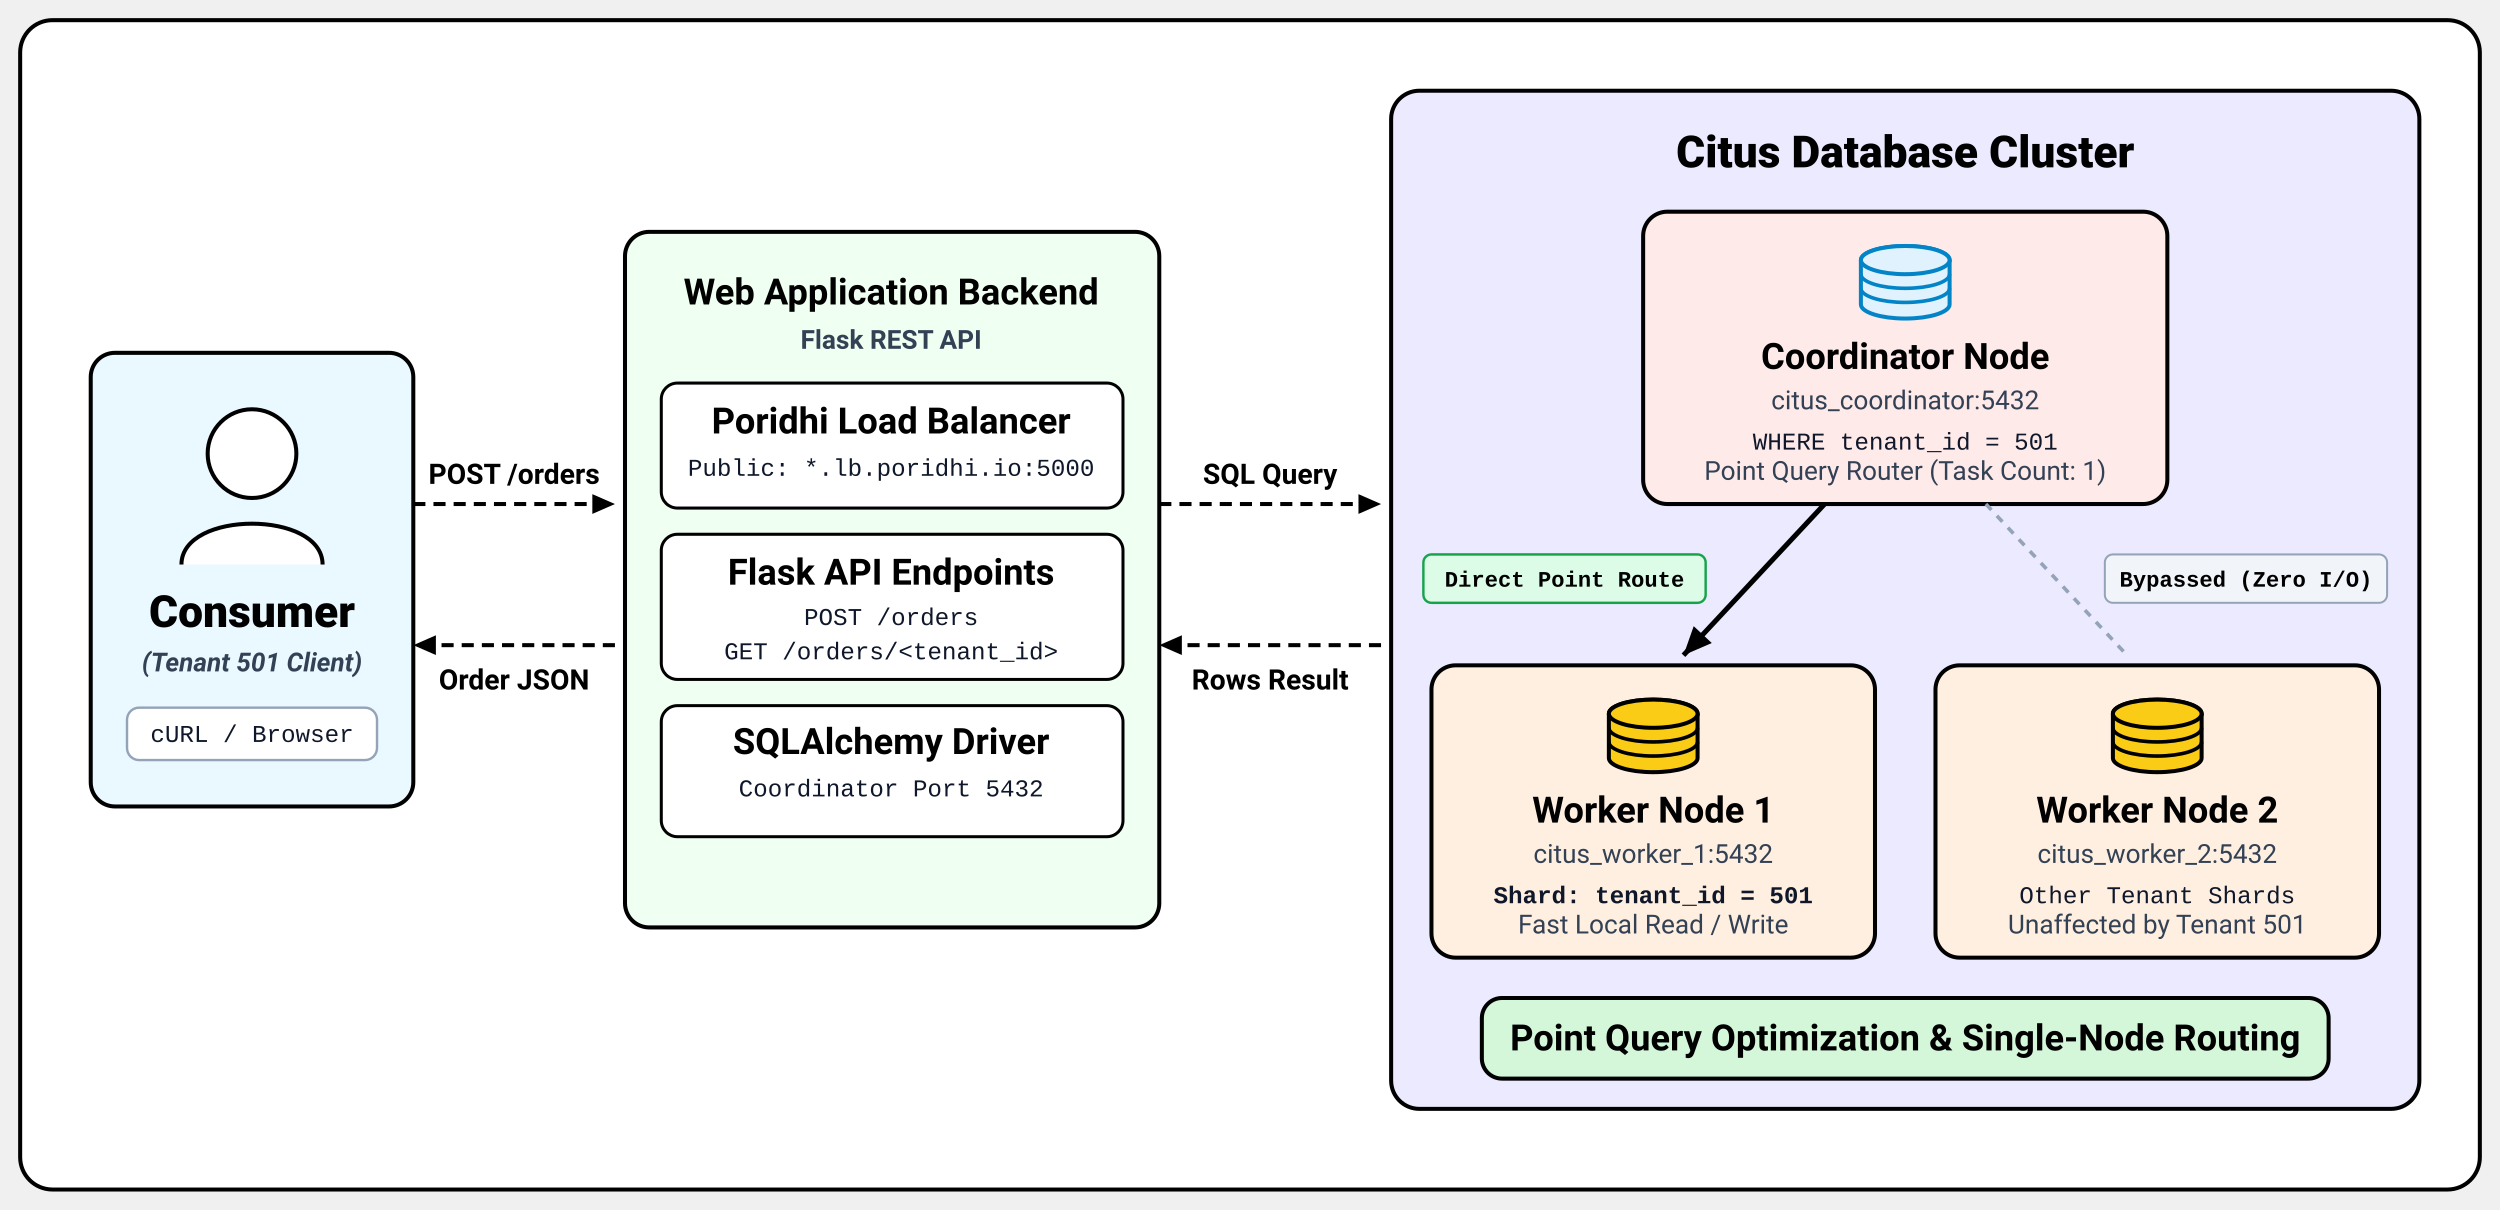
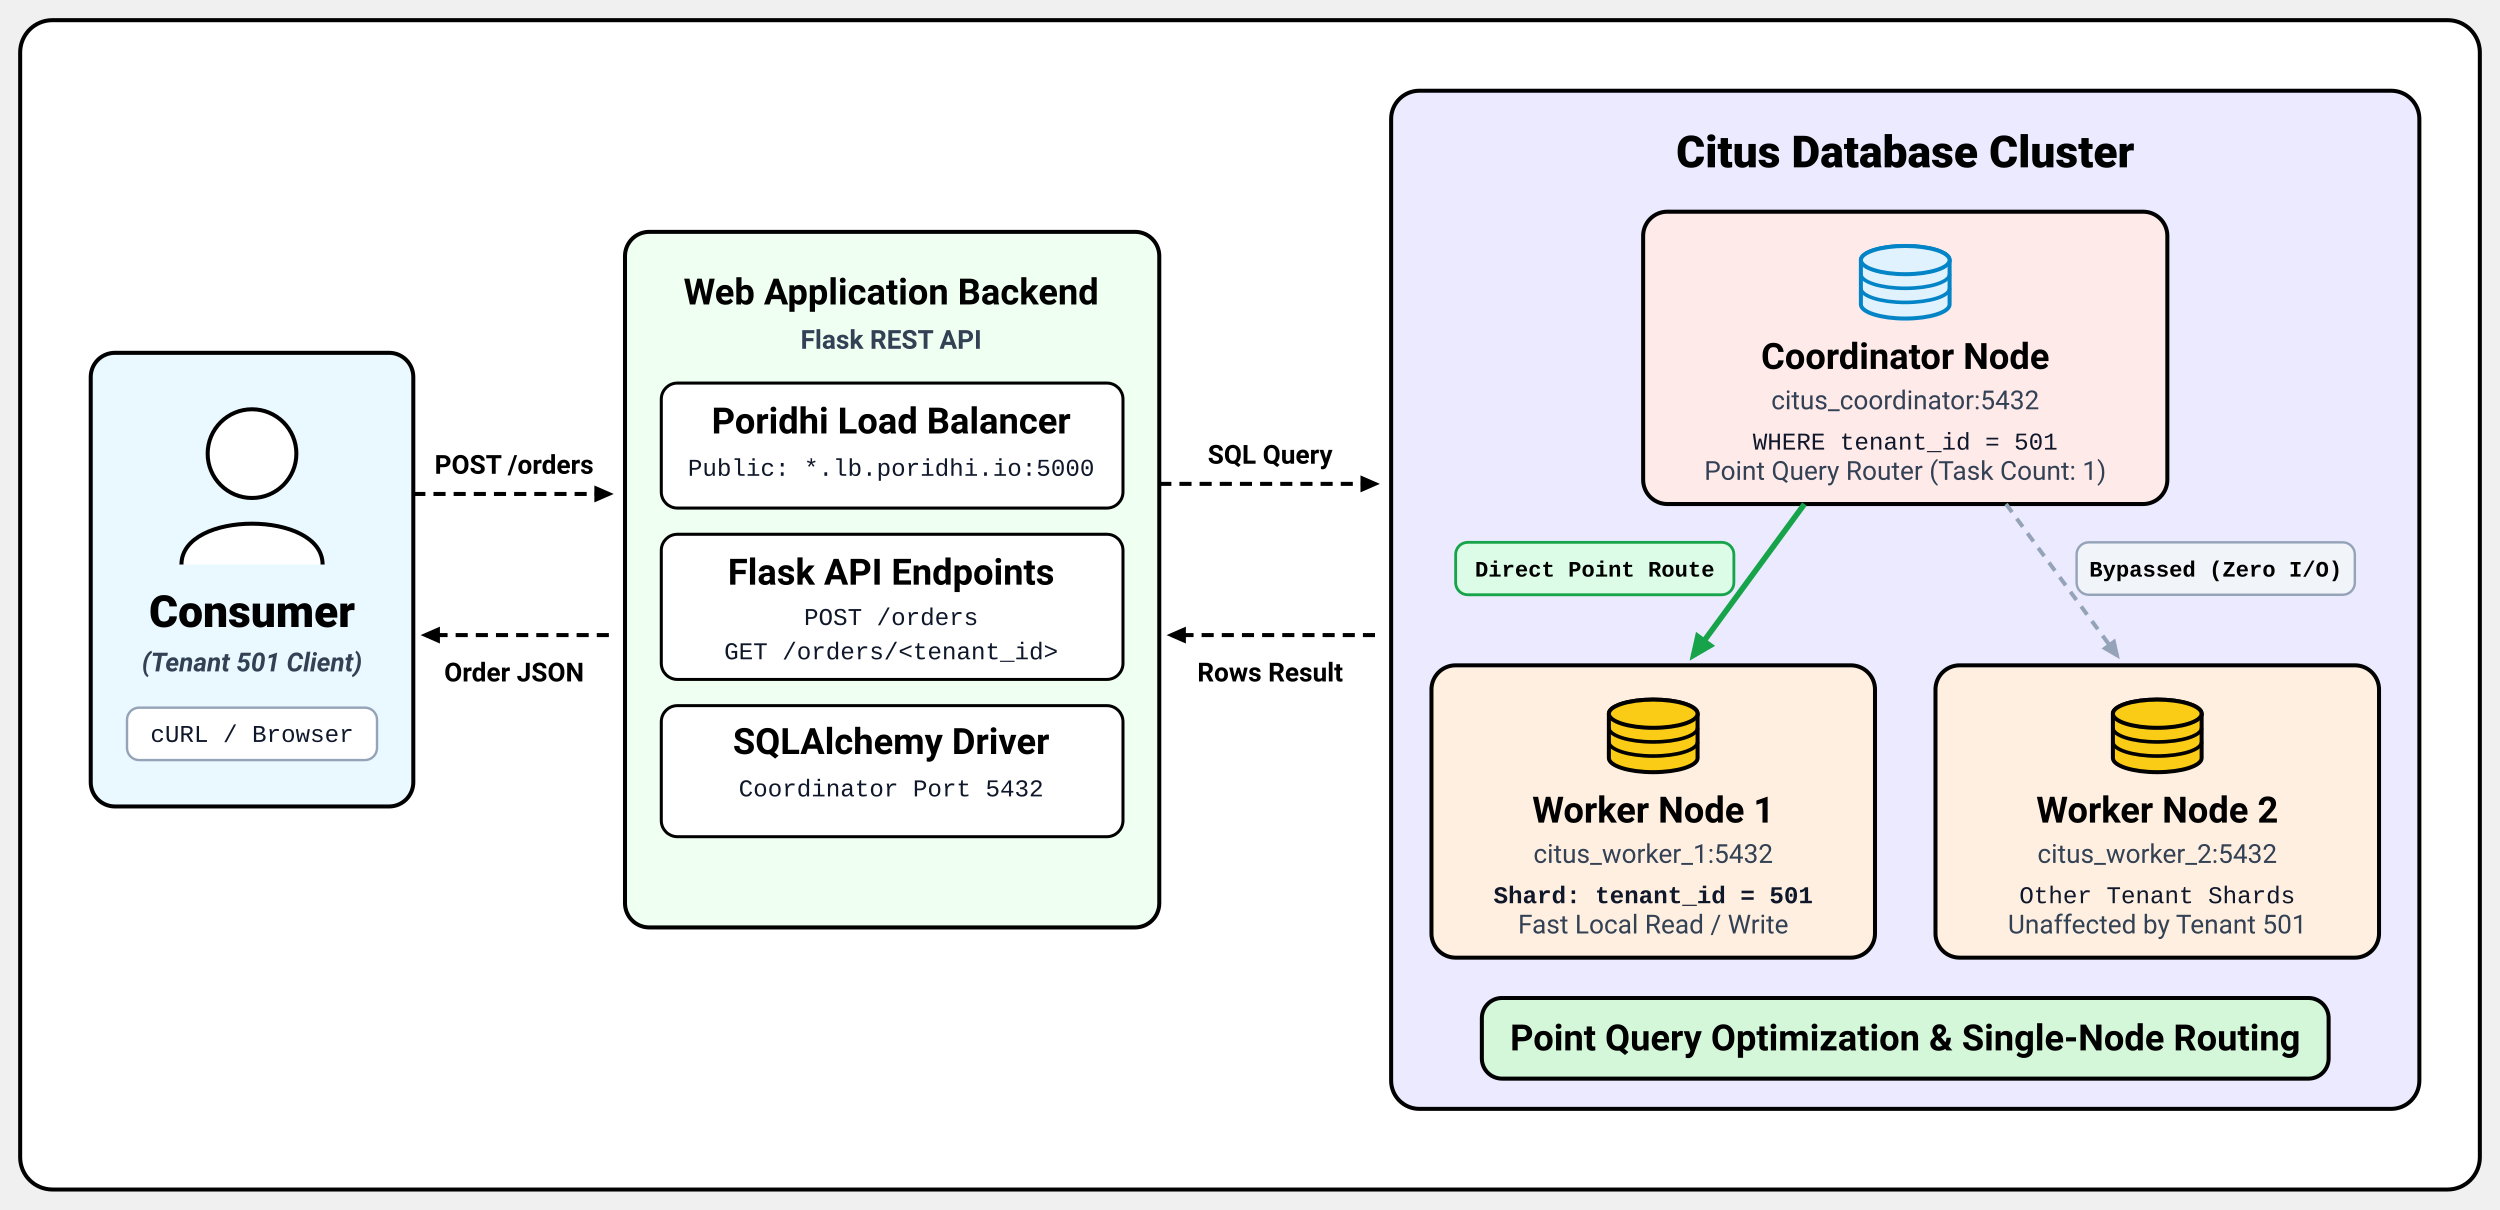
<svg xmlns="http://www.w3.org/2000/svg" viewBox="0 0 1240 600" width="100%" height="auto">
  <defs>
    <style>
      .txt-title { font-family: -apple-system, BlinkMacSystemFont, "Segoe UI", Roboto, Helvetica, Arial, sans-serif; font-size: 22px; font-weight: 800; fill: #000000; }
      .txt-node-title { font-family: -apple-system, BlinkMacSystemFont, "Segoe UI", Roboto, Helvetica, Arial, sans-serif; font-size: 18px; font-weight: 700; fill: #000000; }
      .txt-node-sub { font-family: -apple-system, BlinkMacSystemFont, "Segoe UI", Roboto, Helvetica, Arial, sans-serif; font-size: 13px; fill: #334155; }
      .txt-node-code { font-family: "SFMono-Regular", Consolas, "Liberation Mono", Menlo, monospace; font-size: 12px; fill: #0f172a; }
-       .txt-arrow-label { font-family: -apple-system, BlinkMacSystemFont, "Segoe UI", Roboto, Helvetica, Arial, sans-serif; font-size: 14px; font-weight: 700; fill: #000000; }
+       .txt-arrow-label { font-family: -apple-system, BlinkMacSystemFont, "Segoe UI", Roboto, Helvetica, Arial, sans-serif; font-size: 13px; font-weight: 700; fill: #000000; }
      .txt-badge { font-family: "SFMono-Regular", Consolas, "Liberation Mono", Menlo, monospace; font-size: 11px; font-weight: 700; fill: #000000; }
    </style>
-     <marker id="arrow" viewBox="0 0 10 10" refX="8" refY="5" markerWidth="7" markerHeight="7" orient="auto-start-reverse">
+     <marker id="arrow" viewBox="0 0 10 10" refX="6" refY="5" markerWidth="6" markerHeight="6" orient="auto">
      <path d="M 0 1.5 L 8 5 L 0 8.5 z" fill="#000000" />
+     </marker>
+     <marker id="arrow-muted" viewBox="0 0 10 10" refX="6" refY="5" markerWidth="6" markerHeight="6" orient="auto">
+       <path d="M 0 1.5 L 8 5 L 0 8.5 z" fill="#94a3b8" />
+     </marker>
+     <marker id="arrow-green" viewBox="0 0 10 10" refX="6" refY="5" markerWidth="6" markerHeight="6" orient="auto">
+       <path d="M 0 1.5 L 8 5 L 0 8.5 z" fill="#16a34a" />
    </marker>
  </defs>
  <rect x="10" y="10" width="1220" height="580" rx="16" fill="#ffffff" stroke="#000000" stroke-width="2" />
  <g transform="translate(45, 175)">
    <rect width="160" height="225" rx="12" fill="#eaf8ff" stroke="#000000" stroke-width="2" />
    <circle cx="80" cy="50" r="22" fill="#ffffff" stroke="#000000" stroke-width="2" />
    <path d="M 45 105 C 45 78, 115 78, 115 105" fill="#ffffff" stroke="#000000" stroke-width="2" />
    <text x="80" y="136" class="txt-title" text-anchor="middle">Consumer</text>
    <text x="80" y="158" class="txt-node-sub" font-style="italic" font-weight="600" text-anchor="middle">(Tenant 501 Client)</text>
    <rect x="18" y="176" width="124" height="26" rx="6" fill="#ffffff" stroke="#94a3b8" stroke-width="1.2" />
    <text x="80" y="193" class="txt-node-code" text-anchor="middle">cURL / Browser</text>
  </g>
-   <path d="M 205 250 L 305 250" fill="none" stroke="#000000" stroke-width="2" stroke-dasharray="6 4" marker-end="url(#arrow)" />
-   <text x="255" y="240" class="txt-arrow-label" text-anchor="middle">POST /orders</text>
-   <path d="M 305 320 L 205 320" fill="none" stroke="#000000" stroke-width="2" stroke-dasharray="6 4" marker-end="url(#arrow)" />
-   <text x="255" y="342" class="txt-arrow-label" text-anchor="middle">Order JSON</text>
+   <path d="M 205 245 L 302 245" fill="none" stroke="#000000" stroke-width="2" stroke-dasharray="6 4" marker-end="url(#arrow)" />
+   <text x="255" y="235" class="txt-arrow-label" text-anchor="middle">POST /orders</text>
+   <path d="M 302 315 L 211 315" fill="none" stroke="#000000" stroke-width="2" stroke-dasharray="6 4" marker-end="url(#arrow)" />
+   <text x="255" y="338" class="txt-arrow-label" text-anchor="middle">Order JSON</text>
  <g transform="translate(310, 115)">
    <rect width="265" height="345" rx="12" fill="#effff1" stroke="#000000" stroke-width="2" />
    <text x="132" y="36" class="txt-node-title" text-anchor="middle">Web Application Backend</text>
    <text x="132" y="58" class="txt-node-sub" font-weight="700" text-anchor="middle">Flask REST API</text>
    <g transform="translate(18, 75)">
      <rect width="229" height="62" rx="8" fill="#ffffff" stroke="#000000" stroke-width="1.5" />
      <text x="114" y="25" class="txt-node-title" font-size="14" text-anchor="middle">Poridhi Load Balancer</text>
      <text x="114" y="46" class="txt-node-code" text-anchor="middle">Public: *.lb.poridhi.io:5000</text>
    </g>
    <g transform="translate(18, 150)">
      <rect width="229" height="72" rx="8" fill="#ffffff" stroke="#000000" stroke-width="1.5" />
      <text x="114" y="25" class="txt-node-title" font-size="15" text-anchor="middle">Flask API Endpoints</text>
      <text x="114" y="45" class="txt-node-code" text-anchor="middle">POST /orders</text>
      <text x="114" y="62" class="txt-node-code" text-anchor="middle">GET /orders/&lt;tenant_id&gt;</text>
    </g>
    <g transform="translate(18, 235)">
      <rect width="229" height="65" rx="8" fill="#ffffff" stroke="#000000" stroke-width="1.5" />
      <text x="114" y="24" class="txt-node-title" font-size="14" text-anchor="middle">SQLAlchemy Driver</text>
      <text x="114" y="45" class="txt-node-code" font-size="11" text-anchor="middle">Coordinator Port 5432</text>
    </g>
  </g>
-   <path d="M 575 250 L 685 250" fill="none" stroke="#000000" stroke-width="2" stroke-dasharray="6 4" marker-end="url(#arrow)" />
-   <text x="630" y="240" class="txt-arrow-label" text-anchor="middle">SQL Query</text>
-   <path d="M 685 320 L 575 320" fill="none" stroke="#000000" stroke-width="2" stroke-dasharray="6 4" marker-end="url(#arrow)" />
-   <text x="630" y="342" class="txt-arrow-label" text-anchor="middle">Rows Result</text>
+   <path d="M 575 240 L 682 240" fill="none" stroke="#000000" stroke-width="2" stroke-dasharray="6 4" marker-end="url(#arrow)" />
+   <text x="630" y="230" class="txt-arrow-label" text-anchor="middle">SQL Query</text>
+   <path d="M 682 315 L 581 315" fill="none" stroke="#000000" stroke-width="2" stroke-dasharray="6 4" marker-end="url(#arrow)" />
+   <text x="630" y="338" class="txt-arrow-label" text-anchor="middle">Rows Result</text>
  <g transform="translate(690, 45)">
    <rect width="510" height="505" rx="14" fill="#ebeaff" stroke="#000000" stroke-width="2" />
    <text x="255" y="38" class="txt-title" text-anchor="middle">Citus Database Cluster</text>
    <g transform="translate(125, 60)">
      <rect width="260" height="145" rx="12" fill="#ffeaea" stroke="#000000" stroke-width="2" />
      <g transform="translate(105, 14)">
        <ellipse cx="25" cy="10" rx="22" ry="7" fill="#e0f2fe" stroke="#0284c7" stroke-width="2" />
        <path d="M 3 10 L 3 32 A 22 7 0 0 0 47 32 L 47 10" fill="#e0f2fe" stroke="#0284c7" stroke-width="2" />
        <path d="M 3 17 A 22 7 0 0 0 47 17" fill="none" stroke="#0284c7" stroke-width="1.8" />
        <path d="M 3 24 A 22 7 0 0 0 47 24" fill="none" stroke="#0284c7" stroke-width="1.8" />
        <ellipse cx="25" cy="10" rx="22" ry="7" fill="#e0f2fe" stroke="#0284c7" stroke-width="2" />
      </g>
      <text x="130" y="78" class="txt-node-title" text-anchor="middle">Coordinator Node</text>
      <text x="130" y="98" class="txt-node-sub" text-anchor="middle">citus_coordinator:5432</text>
      <text x="130" y="118" class="txt-node-code" text-anchor="middle">WHERE tenant_id = 501</text>
      <text x="130" y="133" class="txt-node-sub" font-size="11" text-anchor="middle">Point Query Router (Task Count: 1)</text>
    </g>
-     <path d="M 215 205 L 145 280" fill="none" stroke="#000000" stroke-width="2.5" marker-end="url(#arrow)" />
-     <rect x="16" y="230" width="140" height="24" rx="4" fill="#dcfce7" stroke="#16a34a" stroke-width="1.2" />
-     <text x="86" y="246" class="txt-badge" fill="#15803d" text-anchor="middle">Direct Point Route</text>
-     <path d="M 295 205 L 365 280" fill="none" stroke="#94a3b8" stroke-width="1.8" stroke-dasharray="4 4" />
-     <rect x="354" y="230" width="140" height="24" rx="4" fill="#f1f5f9" stroke="#94a3b8" stroke-width="1" />
-     <text x="424" y="246" class="txt-badge" fill="#64748b" text-anchor="middle">Bypassed (Zero I/O)</text>
+     <path d="M 205 205 L 150 280" fill="none" stroke="#16a34a" stroke-width="2.8" marker-end="url(#arrow-green)" />
+     <g transform="translate(32, 224)">
+       <rect width="138" height="26" rx="6" fill="#dcfce7" stroke="#16a34a" stroke-width="1.4" />
+       <text x="69" y="17" class="txt-badge" fill="#15803d" text-anchor="middle">Direct Point Route</text>
+     </g>
+     <path d="M 305 205 L 360 280" fill="none" stroke="#94a3b8" stroke-width="2" stroke-dasharray="5 4" marker-end="url(#arrow-muted)" />
+     <g transform="translate(340, 224)">
+       <rect width="138" height="26" rx="6" fill="#f1f5f9" stroke="#94a3b8" stroke-width="1.2" />
+       <text x="69" y="17" class="txt-badge" fill="#64748b" text-anchor="middle">Bypassed (Zero I/O)</text>
+     </g>
    <g transform="translate(20, 285)">
      <rect width="220" height="145" rx="12" fill="#ffefe0" stroke="#000000" stroke-width="2" />
      <g transform="translate(85, 14)">
        <ellipse cx="25" cy="10" rx="22" ry="7" fill="#facc15" stroke="#000000" stroke-width="2" />
        <path d="M 3 10 L 3 32 A 22 7 0 0 0 47 32 L 47 10" fill="#facc15" stroke="#000000" stroke-width="2" />
        <path d="M 3 17 A 22 7 0 0 0 47 17" fill="none" stroke="#000000" stroke-width="1.8" />
        <path d="M 3 24 A 22 7 0 0 0 47 24" fill="none" stroke="#000000" stroke-width="1.8" />
        <ellipse cx="25" cy="10" rx="22" ry="7" fill="#facc15" stroke="#000000" stroke-width="2" />
      </g>
      <text x="110" y="78" class="txt-node-title" text-anchor="middle">Worker Node 1</text>
      <text x="110" y="98" class="txt-node-sub" text-anchor="middle">citus_worker_1:5432</text>
      <text x="110" y="118" class="txt-node-code" font-weight="700" fill="#15803d" text-anchor="middle">Shard: tenant_id = 501</text>
      <text x="110" y="133" class="txt-node-sub" font-size="11" text-anchor="middle">Fast Local Read / Write</text>
    </g>
    <g transform="translate(270, 285)">
      <rect width="220" height="145" rx="12" fill="#ffefe0" stroke="#000000" stroke-width="2" />
      <g transform="translate(85, 14)">
        <ellipse cx="25" cy="10" rx="22" ry="7" fill="#facc15" stroke="#000000" stroke-width="2" />
        <path d="M 3 10 L 3 32 A 22 7 0 0 0 47 32 L 47 10" fill="#facc15" stroke="#000000" stroke-width="2" />
        <path d="M 3 17 A 22 7 0 0 0 47 17" fill="none" stroke="#000000" stroke-width="1.8" />
        <path d="M 3 24 A 22 7 0 0 0 47 24" fill="none" stroke="#000000" stroke-width="1.8" />
        <ellipse cx="25" cy="10" rx="22" ry="7" fill="#facc15" stroke="#000000" stroke-width="2" />
      </g>
      <text x="110" y="78" class="txt-node-title" text-anchor="middle">Worker Node 2</text>
      <text x="110" y="98" class="txt-node-sub" text-anchor="middle">citus_worker_2:5432</text>
      <text x="110" y="118" class="txt-node-code" text-anchor="middle">Other Tenant Shards</text>
      <text x="110" y="133" class="txt-node-sub" font-size="11" text-anchor="middle">Unaffected by Tenant 501</text>
    </g>
    <g transform="translate(45, 450)">
      <rect width="420" height="40" rx="10" fill="#d4f6d9" stroke="#000000" stroke-width="2" />
      <text x="210" y="26" class="txt-node-title" font-size="15" text-anchor="middle">Point Query Optimization &amp; Single-Node Routing</text>
    </g>
  </g>
</svg>
